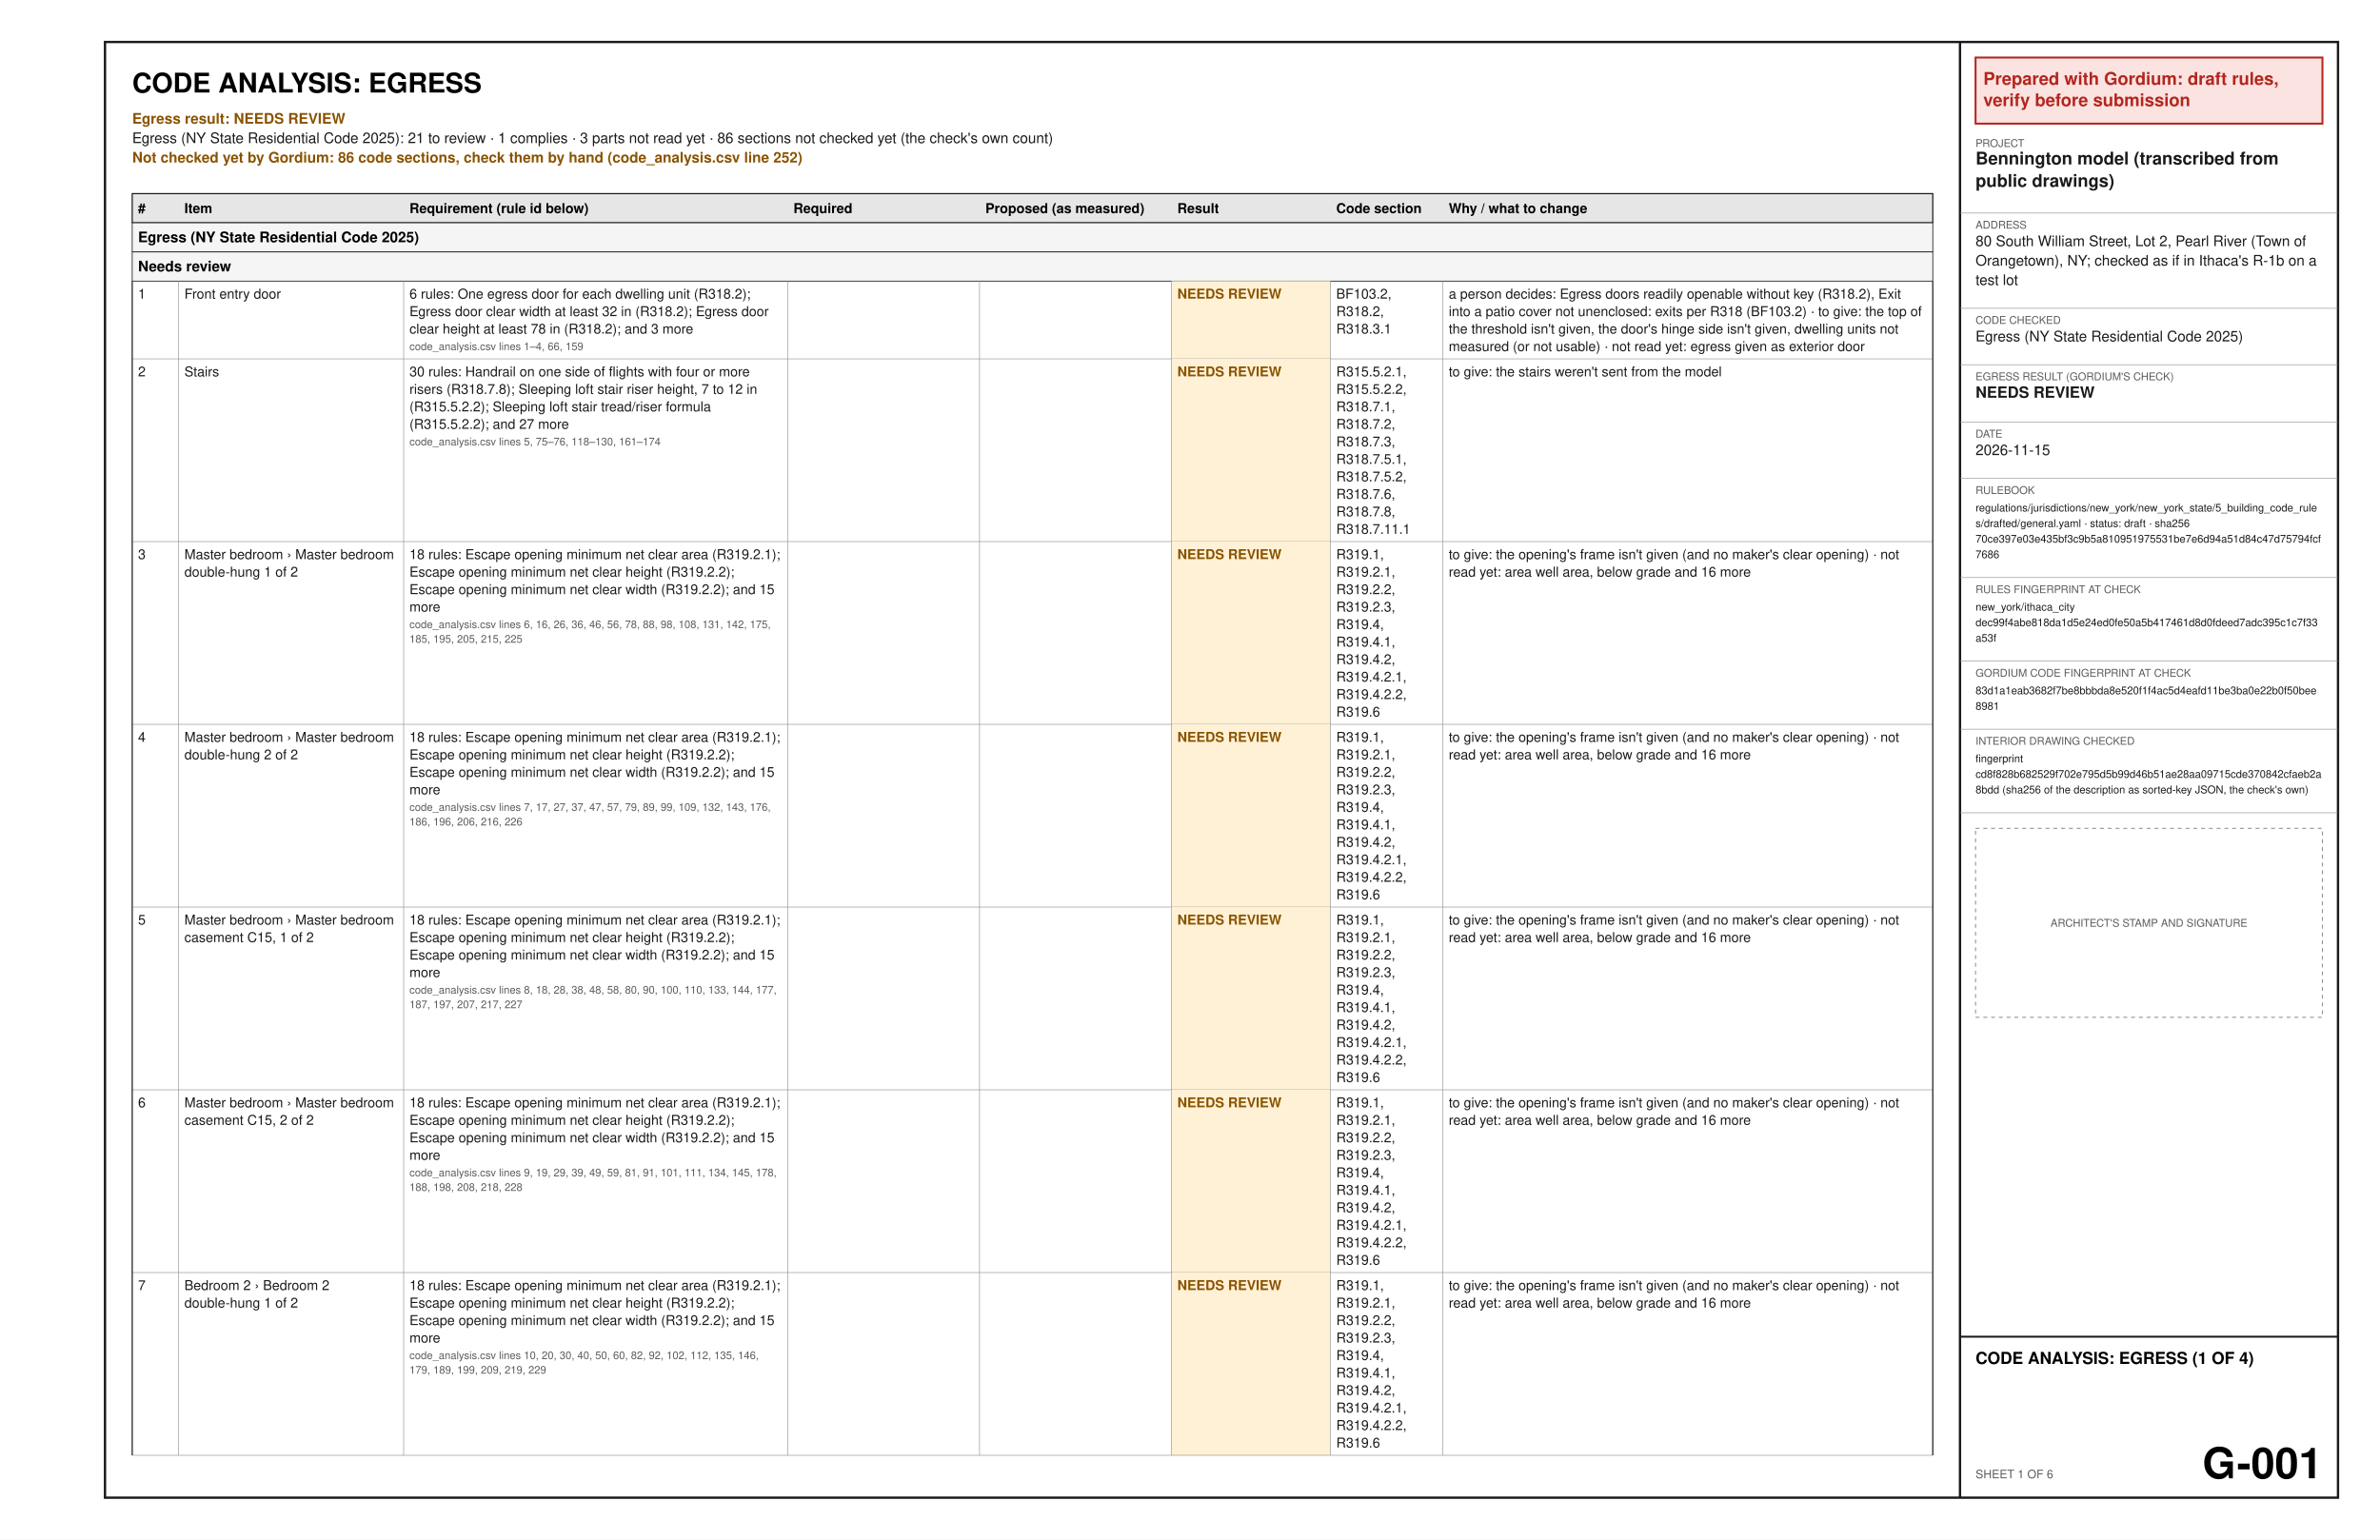
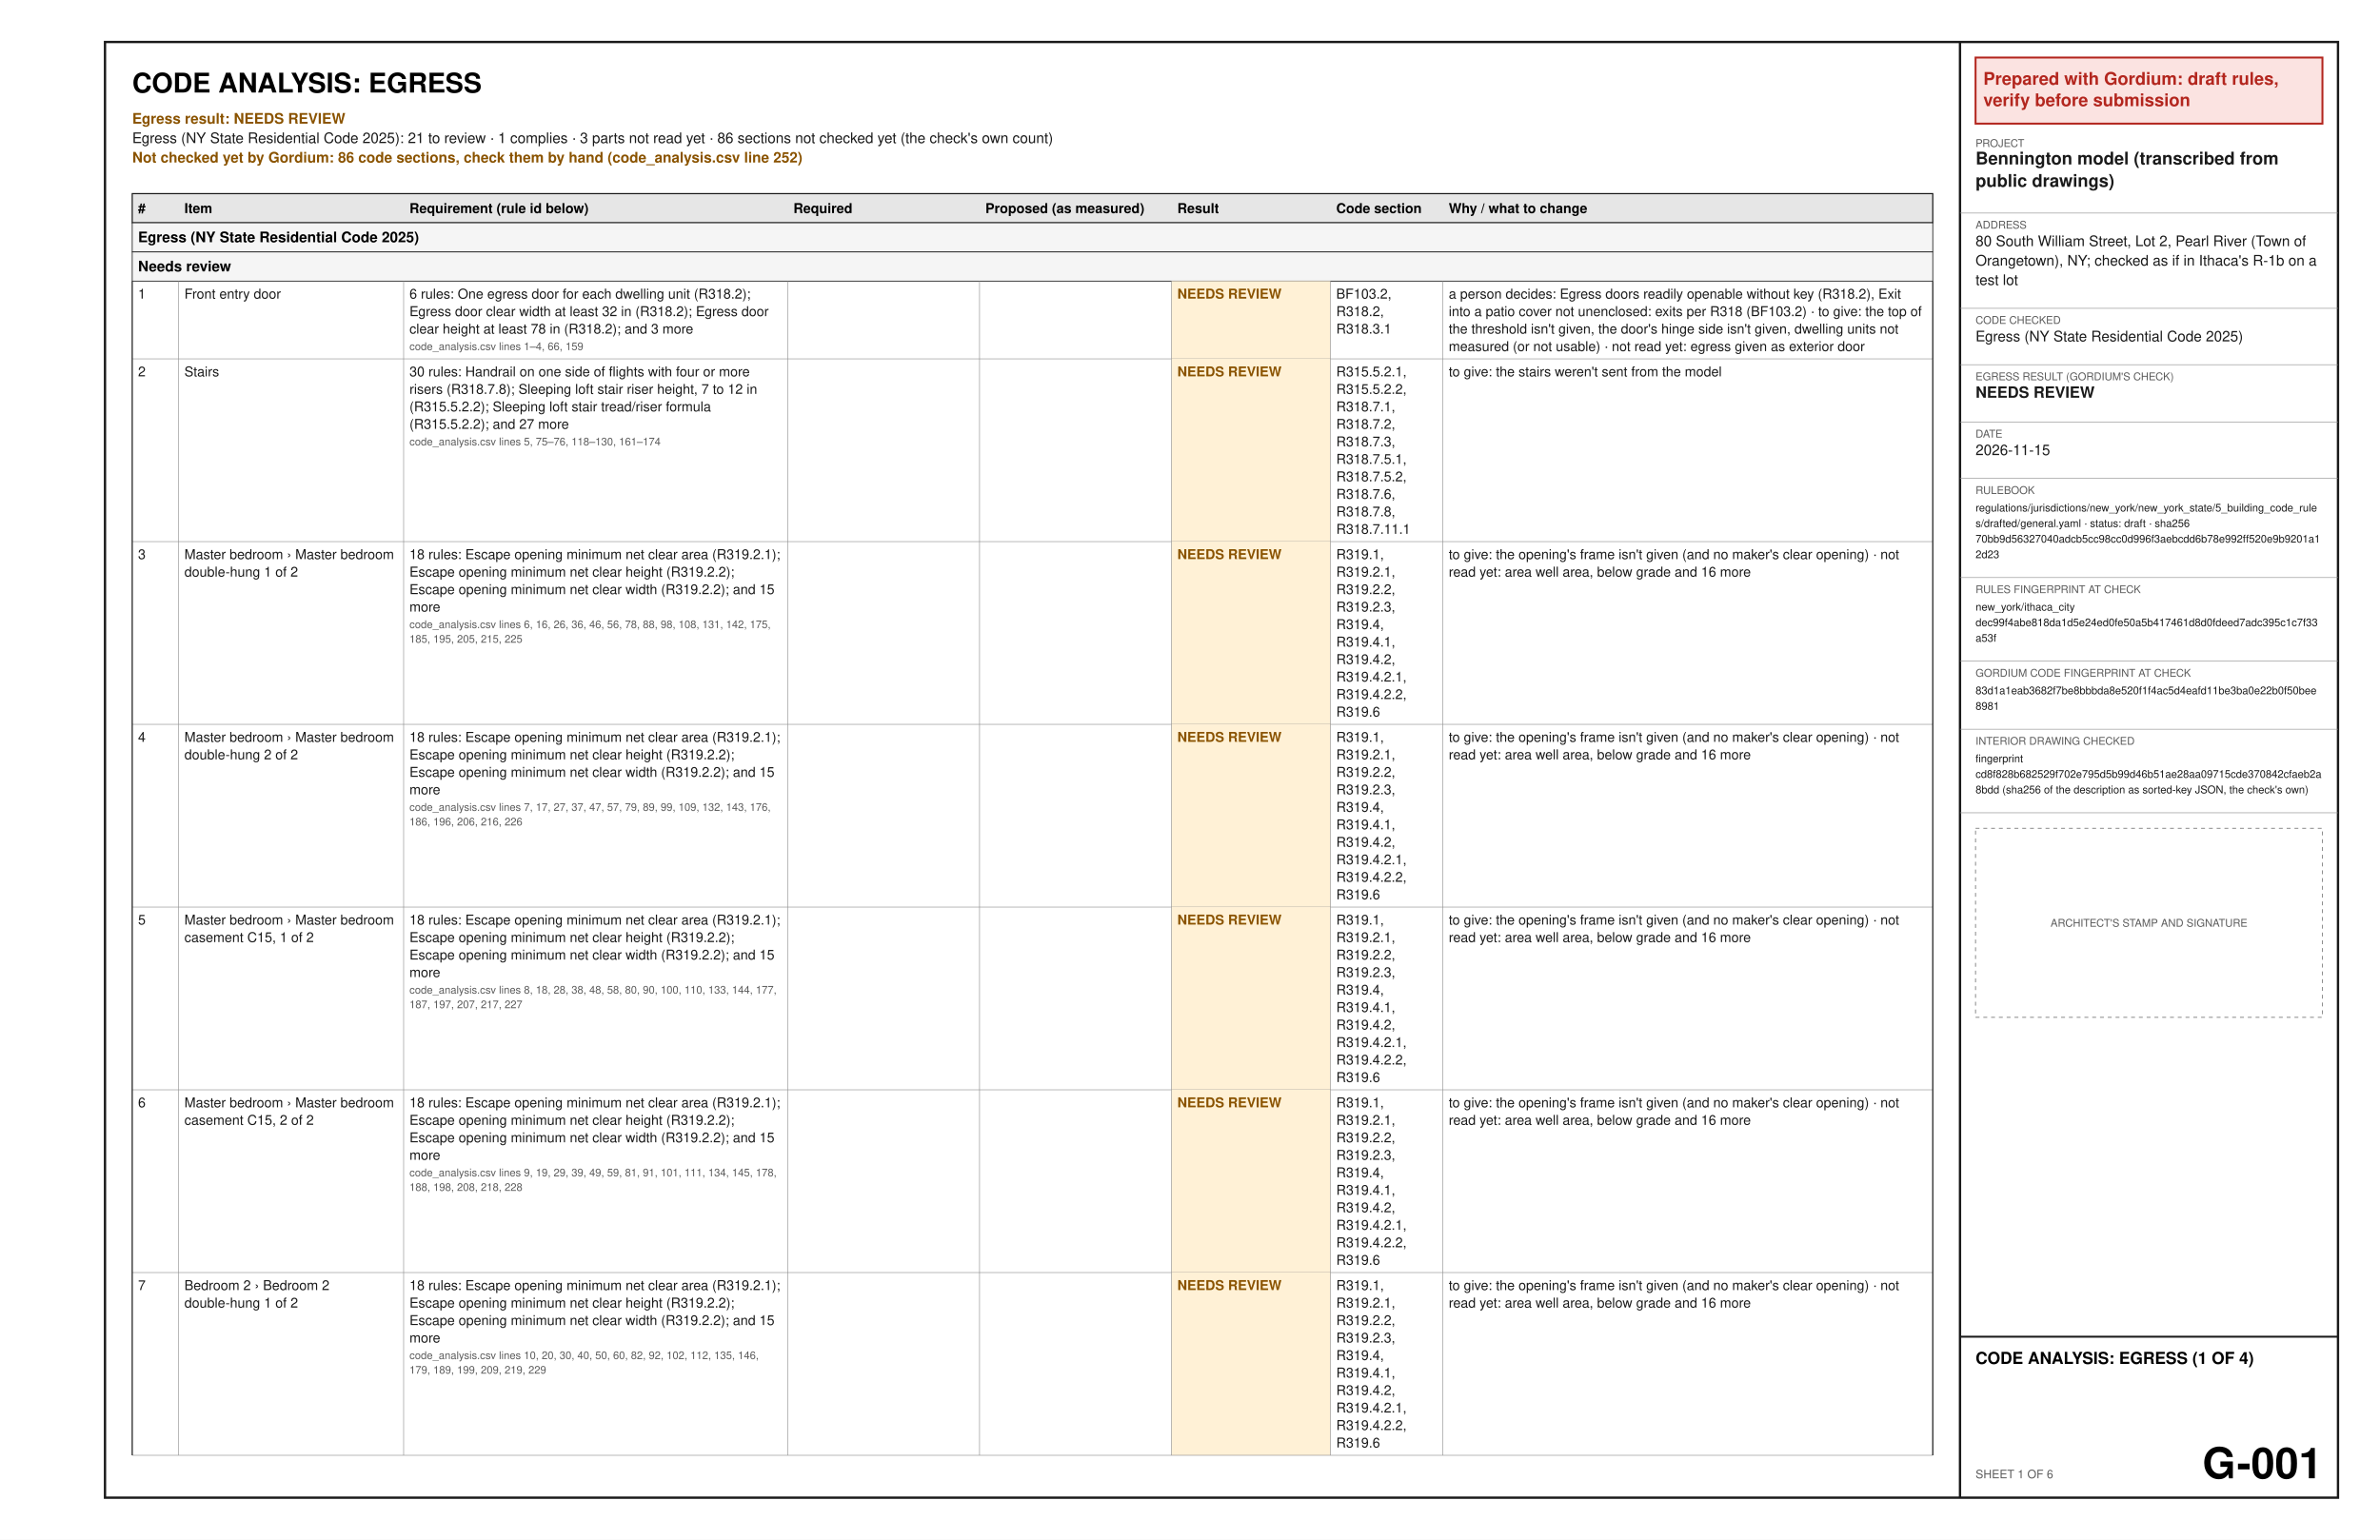
<svg xmlns="http://www.w3.org/2000/svg" width="17in" height="11in" viewBox="0 0 1224 792" font-family="Helvetica, Arial, sans-serif">
  <rect x="0" y="0" width="1224" height="792" fill="#ffffff" />
  <text x="68" y="47.6" font-size="14" font-weight="bold" text-anchor="start" fill="#000000" xml:space="preserve">CODE ANALYSIS: EGRESS</text>
  <text x="68" y="63.6" font-size="7.5" font-weight="bold" text-anchor="start" fill="#8a5300" xml:space="preserve">Egress result: NEEDS REVIEW</text>
  <text x="68" y="73.6" font-size="7.5" text-anchor="start" fill="#1a1a1a" xml:space="preserve">Egress (NY State Residential Code 2025): 21 to review · 1 complies · 3 parts not read yet · 86 sections not checked yet (the check's own count)</text>
  <text x="68" y="83.6" font-size="7.5" font-weight="bold" text-anchor="start" fill="#8a5300" xml:space="preserve">Not checked yet by Gordium: 86 code sections, check them by hand (code_analysis.csv line 252)</text>
  <polygon points="68,99.6 994,99.6 994,114.6 68,114.6" fill="#e6e6e6" stroke="#1a1a1a" stroke-width="0.6" />
  <text x="71" y="109.6" font-size="7" font-weight="bold" text-anchor="start" fill="#000000" xml:space="preserve">#</text>
  <text x="94.83" y="109.6" font-size="7" font-weight="bold" text-anchor="start" fill="#000000" xml:space="preserve">Item</text>
  <text x="210.58" y="109.6" font-size="7" font-weight="bold" text-anchor="start" fill="#000000" xml:space="preserve">Requirement (rule id below)</text>
  <text x="408.04" y="109.6" font-size="7" font-weight="bold" text-anchor="start" fill="#000000" xml:space="preserve">Required</text>
  <text x="506.76" y="109.6" font-size="7" font-weight="bold" text-anchor="start" fill="#000000" xml:space="preserve">Proposed (as measured)</text>
  <text x="605.49" y="109.6" font-size="7" font-weight="bold" text-anchor="start" fill="#000000" xml:space="preserve">Result</text>
  <text x="687.2" y="109.6" font-size="7" font-weight="bold" text-anchor="start" fill="#000000" xml:space="preserve">Code section</text>
  <text x="745.07" y="109.6" font-size="7" font-weight="bold" text-anchor="start" fill="#000000" xml:space="preserve">Why / what to change</text>
  <polygon points="68,114.6 994,114.6 994,129.6 68,129.6" fill="#f5f5f5" stroke="#1a1a1a" stroke-width="0.4" />
  <text x="71" y="124.6" font-size="7.5" font-weight="bold" text-anchor="start" fill="#000000" xml:space="preserve">Egress (NY State Residential Code 2025)</text>
  <polygon points="68,129.6 994,129.6 994,144.6 68,144.6" fill="#f5f5f5" stroke="#1a1a1a" stroke-width="0.4" />
  <text x="71" y="139.6" font-size="7.5" font-weight="bold" text-anchor="start" fill="#000000" xml:space="preserve">Needs review</text>
  <text x="71" y="153.6" font-size="7" text-anchor="start" fill="#1a1a1a" xml:space="preserve">1</text>
  <text x="94.83" y="153.6" font-size="7" text-anchor="start" fill="#1a1a1a" xml:space="preserve">Front entry door</text>
  <text x="210.58" y="153.6" font-size="7" text-anchor="start" fill="#1a1a1a" xml:space="preserve">6 rules: One egress door for each dwelling unit (R318.2);</text>
  <text x="210.58" y="162.6" font-size="7" text-anchor="start" fill="#1a1a1a" xml:space="preserve">Egress door clear width at least 32 in (R318.2); Egress door</text>
  <text x="210.58" y="171.6" font-size="7" text-anchor="start" fill="#1a1a1a" xml:space="preserve">clear height at least 78 in (R318.2); and 3 more</text>
  <text x="210.58" y="180.1" font-size="5.5" text-anchor="start" fill="#5a5a5a" xml:space="preserve">code_analysis.csv lines 1–4, 66, 159</text>
  <text x="408.04" y="153.6" font-size="7" text-anchor="start" fill="#1a1a1a" xml:space="preserve" />
  <text x="506.76" y="153.6" font-size="7" text-anchor="start" fill="#1a1a1a" xml:space="preserve" />
  <polygon points="602.49,144.6 684.2,144.6 684.2,184.6 602.49,184.6" fill="#fff1d6" />
  <text x="605.49" y="153.6" font-size="7" font-weight="bold" text-anchor="start" fill="#8a5300" xml:space="preserve">NEEDS REVIEW</text>
  <text x="687.2" y="153.6" font-size="7" text-anchor="start" fill="#1a1a1a" xml:space="preserve">BF103.2,</text>
  <text x="687.2" y="162.6" font-size="7" text-anchor="start" fill="#1a1a1a" xml:space="preserve">R318.2,</text>
  <text x="687.2" y="171.6" font-size="7" text-anchor="start" fill="#1a1a1a" xml:space="preserve">R318.3.1</text>
  <text x="745.07" y="153.6" font-size="7" text-anchor="start" fill="#1a1a1a" xml:space="preserve">a person decides: Egress doors readily openable without key (R318.2), Exit</text>
  <text x="745.07" y="162.6" font-size="7" text-anchor="start" fill="#1a1a1a" xml:space="preserve">into a patio cover not unenclosed: exits per R318 (BF103.2) · to give: the top of</text>
  <text x="745.07" y="171.6" font-size="7" text-anchor="start" fill="#1a1a1a" xml:space="preserve">the threshold isn't given, the door's hinge side isn't given, dwelling units not</text>
  <text x="745.07" y="180.6" font-size="7" text-anchor="start" fill="#1a1a1a" xml:space="preserve">measured (or not usable) · not read yet: egress given as exterior door</text>
  <line x1="68" y1="184.6" x2="994" y2="184.6" stroke="#8c8c8c" stroke-width="0.3" />
  <line x1="91.83" y1="144.6" x2="91.83" y2="184.6" stroke="#8c8c8c" stroke-width="0.3" />
  <line x1="207.58" y1="144.6" x2="207.58" y2="184.6" stroke="#8c8c8c" stroke-width="0.3" />
  <line x1="405.04" y1="144.6" x2="405.04" y2="184.6" stroke="#8c8c8c" stroke-width="0.3" />
  <line x1="503.76" y1="144.6" x2="503.76" y2="184.6" stroke="#8c8c8c" stroke-width="0.3" />
  <line x1="602.49" y1="144.6" x2="602.49" y2="184.6" stroke="#8c8c8c" stroke-width="0.3" />
  <line x1="684.2" y1="144.6" x2="684.2" y2="184.6" stroke="#8c8c8c" stroke-width="0.3" />
  <line x1="742.07" y1="144.6" x2="742.07" y2="184.6" stroke="#8c8c8c" stroke-width="0.3" />
  <line x1="68" y1="144.6" x2="68" y2="184.6" stroke="#1a1a1a" stroke-width="0.6" />
  <line x1="994" y1="144.6" x2="994" y2="184.6" stroke="#1a1a1a" stroke-width="0.6" />
  <text x="71" y="193.6" font-size="7" text-anchor="start" fill="#1a1a1a" xml:space="preserve">2</text>
  <text x="94.83" y="193.6" font-size="7" text-anchor="start" fill="#1a1a1a" xml:space="preserve">Stairs</text>
  <text x="210.58" y="193.6" font-size="7" text-anchor="start" fill="#1a1a1a" xml:space="preserve">30 rules: Handrail on one side of flights with four or more</text>
  <text x="210.58" y="202.6" font-size="7" text-anchor="start" fill="#1a1a1a" xml:space="preserve">risers (R318.7.8); Sleeping loft stair riser height, 7 to 12 in</text>
  <text x="210.58" y="211.6" font-size="7" text-anchor="start" fill="#1a1a1a" xml:space="preserve">(R315.5.2.2); Sleeping loft stair tread/riser formula</text>
  <text x="210.58" y="220.6" font-size="7" text-anchor="start" fill="#1a1a1a" xml:space="preserve">(R315.5.2.2); and 27 more</text>
  <text x="210.58" y="229.1" font-size="5.5" text-anchor="start" fill="#5a5a5a" xml:space="preserve">code_analysis.csv lines 5, 75–76, 118–130, 161–174</text>
  <text x="408.04" y="193.6" font-size="7" text-anchor="start" fill="#1a1a1a" xml:space="preserve" />
  <text x="506.76" y="193.6" font-size="7" text-anchor="start" fill="#1a1a1a" xml:space="preserve" />
  <polygon points="602.49,184.6 684.2,184.6 684.2,278.6 602.49,278.6" fill="#fff1d6" />
  <text x="605.49" y="193.6" font-size="7" font-weight="bold" text-anchor="start" fill="#8a5300" xml:space="preserve">NEEDS REVIEW</text>
  <text x="687.2" y="193.6" font-size="7" text-anchor="start" fill="#1a1a1a" xml:space="preserve">R315.5.2.1,</text>
  <text x="687.2" y="202.6" font-size="7" text-anchor="start" fill="#1a1a1a" xml:space="preserve">R315.5.2.2,</text>
  <text x="687.2" y="211.6" font-size="7" text-anchor="start" fill="#1a1a1a" xml:space="preserve">R318.7.1,</text>
  <text x="687.2" y="220.6" font-size="7" text-anchor="start" fill="#1a1a1a" xml:space="preserve">R318.7.2,</text>
  <text x="687.2" y="229.6" font-size="7" text-anchor="start" fill="#1a1a1a" xml:space="preserve">R318.7.3,</text>
  <text x="687.2" y="238.6" font-size="7" text-anchor="start" fill="#1a1a1a" xml:space="preserve">R318.7.5.1,</text>
  <text x="687.2" y="247.6" font-size="7" text-anchor="start" fill="#1a1a1a" xml:space="preserve">R318.7.5.2,</text>
  <text x="687.2" y="256.6" font-size="7" text-anchor="start" fill="#1a1a1a" xml:space="preserve">R318.7.6,</text>
  <text x="687.2" y="265.6" font-size="7" text-anchor="start" fill="#1a1a1a" xml:space="preserve">R318.7.8,</text>
  <text x="687.2" y="274.6" font-size="7" text-anchor="start" fill="#1a1a1a" xml:space="preserve">R318.7.11.1</text>
  <text x="745.07" y="193.6" font-size="7" text-anchor="start" fill="#1a1a1a" xml:space="preserve">to give: the stairs weren't sent from the model</text>
  <line x1="68" y1="278.6" x2="994" y2="278.6" stroke="#8c8c8c" stroke-width="0.3" />
  <line x1="91.83" y1="184.6" x2="91.83" y2="278.6" stroke="#8c8c8c" stroke-width="0.3" />
  <line x1="207.58" y1="184.6" x2="207.58" y2="278.6" stroke="#8c8c8c" stroke-width="0.3" />
  <line x1="405.04" y1="184.6" x2="405.04" y2="278.6" stroke="#8c8c8c" stroke-width="0.3" />
  <line x1="503.76" y1="184.6" x2="503.76" y2="278.6" stroke="#8c8c8c" stroke-width="0.3" />
  <line x1="602.49" y1="184.6" x2="602.49" y2="278.6" stroke="#8c8c8c" stroke-width="0.3" />
  <line x1="684.2" y1="184.6" x2="684.2" y2="278.6" stroke="#8c8c8c" stroke-width="0.3" />
  <line x1="742.07" y1="184.6" x2="742.07" y2="278.6" stroke="#8c8c8c" stroke-width="0.3" />
  <line x1="68" y1="184.6" x2="68" y2="278.6" stroke="#1a1a1a" stroke-width="0.6" />
  <line x1="994" y1="184.6" x2="994" y2="278.6" stroke="#1a1a1a" stroke-width="0.6" />
  <text x="71" y="287.6" font-size="7" text-anchor="start" fill="#1a1a1a" xml:space="preserve">3</text>
  <text x="94.83" y="287.6" font-size="7" text-anchor="start" fill="#1a1a1a" xml:space="preserve">Master bedroom › Master bedroom</text>
  <text x="94.83" y="296.6" font-size="7" text-anchor="start" fill="#1a1a1a" xml:space="preserve">double-hung 1 of 2</text>
  <text x="210.58" y="287.6" font-size="7" text-anchor="start" fill="#1a1a1a" xml:space="preserve">18 rules: Escape opening minimum net clear area (R319.2.1);</text>
  <text x="210.58" y="296.6" font-size="7" text-anchor="start" fill="#1a1a1a" xml:space="preserve">Escape opening minimum net clear height (R319.2.2);</text>
  <text x="210.58" y="305.6" font-size="7" text-anchor="start" fill="#1a1a1a" xml:space="preserve">Escape opening minimum net clear width (R319.2.2); and 15</text>
  <text x="210.58" y="314.6" font-size="7" text-anchor="start" fill="#1a1a1a" xml:space="preserve">more</text>
  <text x="210.58" y="323.1" font-size="5.5" text-anchor="start" fill="#5a5a5a" xml:space="preserve">code_analysis.csv lines 6, 16, 26, 36, 46, 56, 78, 88, 98, 108, 131, 142, 175,</text>
  <text x="210.58" y="330.6" font-size="5.5" text-anchor="start" fill="#5a5a5a" xml:space="preserve">185, 195, 205, 215, 225</text>
  <text x="408.04" y="287.6" font-size="7" text-anchor="start" fill="#1a1a1a" xml:space="preserve" />
  <text x="506.76" y="287.6" font-size="7" text-anchor="start" fill="#1a1a1a" xml:space="preserve" />
  <polygon points="602.49,278.6 684.2,278.6 684.2,372.6 602.49,372.6" fill="#fff1d6" />
  <text x="605.49" y="287.6" font-size="7" font-weight="bold" text-anchor="start" fill="#8a5300" xml:space="preserve">NEEDS REVIEW</text>
  <text x="687.2" y="287.6" font-size="7" text-anchor="start" fill="#1a1a1a" xml:space="preserve">R319.1,</text>
  <text x="687.2" y="296.6" font-size="7" text-anchor="start" fill="#1a1a1a" xml:space="preserve">R319.2.1,</text>
  <text x="687.2" y="305.6" font-size="7" text-anchor="start" fill="#1a1a1a" xml:space="preserve">R319.2.2,</text>
  <text x="687.2" y="314.6" font-size="7" text-anchor="start" fill="#1a1a1a" xml:space="preserve">R319.2.3,</text>
  <text x="687.2" y="323.6" font-size="7" text-anchor="start" fill="#1a1a1a" xml:space="preserve">R319.4,</text>
  <text x="687.2" y="332.6" font-size="7" text-anchor="start" fill="#1a1a1a" xml:space="preserve">R319.4.1,</text>
  <text x="687.2" y="341.6" font-size="7" text-anchor="start" fill="#1a1a1a" xml:space="preserve">R319.4.2,</text>
  <text x="687.2" y="350.6" font-size="7" text-anchor="start" fill="#1a1a1a" xml:space="preserve">R319.4.2.1,</text>
  <text x="687.2" y="359.6" font-size="7" text-anchor="start" fill="#1a1a1a" xml:space="preserve">R319.4.2.2,</text>
  <text x="687.2" y="368.6" font-size="7" text-anchor="start" fill="#1a1a1a" xml:space="preserve">R319.6</text>
  <text x="745.07" y="287.6" font-size="7" text-anchor="start" fill="#1a1a1a" xml:space="preserve">to give: the opening's frame isn't given (and no maker's clear opening) · not</text>
  <text x="745.07" y="296.6" font-size="7" text-anchor="start" fill="#1a1a1a" xml:space="preserve">read yet: area well area, below grade and 16 more</text>
  <line x1="68" y1="372.6" x2="994" y2="372.6" stroke="#8c8c8c" stroke-width="0.3" />
  <line x1="91.83" y1="278.6" x2="91.83" y2="372.6" stroke="#8c8c8c" stroke-width="0.3" />
  <line x1="207.58" y1="278.6" x2="207.58" y2="372.6" stroke="#8c8c8c" stroke-width="0.3" />
  <line x1="405.04" y1="278.6" x2="405.04" y2="372.6" stroke="#8c8c8c" stroke-width="0.3" />
  <line x1="503.76" y1="278.6" x2="503.76" y2="372.6" stroke="#8c8c8c" stroke-width="0.3" />
  <line x1="602.49" y1="278.6" x2="602.49" y2="372.6" stroke="#8c8c8c" stroke-width="0.3" />
  <line x1="684.2" y1="278.6" x2="684.2" y2="372.6" stroke="#8c8c8c" stroke-width="0.3" />
  <line x1="742.07" y1="278.6" x2="742.07" y2="372.6" stroke="#8c8c8c" stroke-width="0.3" />
  <line x1="68" y1="278.6" x2="68" y2="372.6" stroke="#1a1a1a" stroke-width="0.6" />
  <line x1="994" y1="278.6" x2="994" y2="372.6" stroke="#1a1a1a" stroke-width="0.6" />
  <text x="71" y="381.6" font-size="7" text-anchor="start" fill="#1a1a1a" xml:space="preserve">4</text>
  <text x="94.83" y="381.6" font-size="7" text-anchor="start" fill="#1a1a1a" xml:space="preserve">Master bedroom › Master bedroom</text>
  <text x="94.83" y="390.6" font-size="7" text-anchor="start" fill="#1a1a1a" xml:space="preserve">double-hung 2 of 2</text>
  <text x="210.58" y="381.6" font-size="7" text-anchor="start" fill="#1a1a1a" xml:space="preserve">18 rules: Escape opening minimum net clear area (R319.2.1);</text>
  <text x="210.58" y="390.6" font-size="7" text-anchor="start" fill="#1a1a1a" xml:space="preserve">Escape opening minimum net clear height (R319.2.2);</text>
  <text x="210.58" y="399.6" font-size="7" text-anchor="start" fill="#1a1a1a" xml:space="preserve">Escape opening minimum net clear width (R319.2.2); and 15</text>
  <text x="210.58" y="408.6" font-size="7" text-anchor="start" fill="#1a1a1a" xml:space="preserve">more</text>
  <text x="210.58" y="417.1" font-size="5.5" text-anchor="start" fill="#5a5a5a" xml:space="preserve">code_analysis.csv lines 7, 17, 27, 37, 47, 57, 79, 89, 99, 109, 132, 143, 176,</text>
  <text x="210.58" y="424.6" font-size="5.5" text-anchor="start" fill="#5a5a5a" xml:space="preserve">186, 196, 206, 216, 226</text>
  <text x="408.04" y="381.6" font-size="7" text-anchor="start" fill="#1a1a1a" xml:space="preserve" />
  <text x="506.76" y="381.6" font-size="7" text-anchor="start" fill="#1a1a1a" xml:space="preserve" />
  <polygon points="602.49,372.6 684.2,372.6 684.2,466.6 602.49,466.6" fill="#fff1d6" />
  <text x="605.49" y="381.6" font-size="7" font-weight="bold" text-anchor="start" fill="#8a5300" xml:space="preserve">NEEDS REVIEW</text>
  <text x="687.2" y="381.6" font-size="7" text-anchor="start" fill="#1a1a1a" xml:space="preserve">R319.1,</text>
  <text x="687.2" y="390.6" font-size="7" text-anchor="start" fill="#1a1a1a" xml:space="preserve">R319.2.1,</text>
  <text x="687.2" y="399.6" font-size="7" text-anchor="start" fill="#1a1a1a" xml:space="preserve">R319.2.2,</text>
  <text x="687.2" y="408.6" font-size="7" text-anchor="start" fill="#1a1a1a" xml:space="preserve">R319.2.3,</text>
  <text x="687.2" y="417.6" font-size="7" text-anchor="start" fill="#1a1a1a" xml:space="preserve">R319.4,</text>
  <text x="687.2" y="426.6" font-size="7" text-anchor="start" fill="#1a1a1a" xml:space="preserve">R319.4.1,</text>
  <text x="687.2" y="435.6" font-size="7" text-anchor="start" fill="#1a1a1a" xml:space="preserve">R319.4.2,</text>
  <text x="687.2" y="444.6" font-size="7" text-anchor="start" fill="#1a1a1a" xml:space="preserve">R319.4.2.1,</text>
  <text x="687.2" y="453.6" font-size="7" text-anchor="start" fill="#1a1a1a" xml:space="preserve">R319.4.2.2,</text>
  <text x="687.2" y="462.6" font-size="7" text-anchor="start" fill="#1a1a1a" xml:space="preserve">R319.6</text>
  <text x="745.07" y="381.6" font-size="7" text-anchor="start" fill="#1a1a1a" xml:space="preserve">to give: the opening's frame isn't given (and no maker's clear opening) · not</text>
  <text x="745.07" y="390.6" font-size="7" text-anchor="start" fill="#1a1a1a" xml:space="preserve">read yet: area well area, below grade and 16 more</text>
  <line x1="68" y1="466.6" x2="994" y2="466.6" stroke="#8c8c8c" stroke-width="0.3" />
  <line x1="91.83" y1="372.6" x2="91.83" y2="466.6" stroke="#8c8c8c" stroke-width="0.3" />
  <line x1="207.58" y1="372.6" x2="207.58" y2="466.6" stroke="#8c8c8c" stroke-width="0.3" />
  <line x1="405.04" y1="372.6" x2="405.04" y2="466.6" stroke="#8c8c8c" stroke-width="0.3" />
  <line x1="503.76" y1="372.6" x2="503.76" y2="466.6" stroke="#8c8c8c" stroke-width="0.3" />
  <line x1="602.49" y1="372.6" x2="602.49" y2="466.6" stroke="#8c8c8c" stroke-width="0.3" />
  <line x1="684.2" y1="372.6" x2="684.2" y2="466.6" stroke="#8c8c8c" stroke-width="0.3" />
  <line x1="742.07" y1="372.6" x2="742.07" y2="466.6" stroke="#8c8c8c" stroke-width="0.3" />
  <line x1="68" y1="372.6" x2="68" y2="466.6" stroke="#1a1a1a" stroke-width="0.6" />
  <line x1="994" y1="372.6" x2="994" y2="466.6" stroke="#1a1a1a" stroke-width="0.6" />
  <text x="71" y="475.6" font-size="7" text-anchor="start" fill="#1a1a1a" xml:space="preserve">5</text>
  <text x="94.83" y="475.6" font-size="7" text-anchor="start" fill="#1a1a1a" xml:space="preserve">Master bedroom › Master bedroom</text>
  <text x="94.83" y="484.6" font-size="7" text-anchor="start" fill="#1a1a1a" xml:space="preserve">casement C15, 1 of 2</text>
  <text x="210.58" y="475.6" font-size="7" text-anchor="start" fill="#1a1a1a" xml:space="preserve">18 rules: Escape opening minimum net clear area (R319.2.1);</text>
  <text x="210.58" y="484.6" font-size="7" text-anchor="start" fill="#1a1a1a" xml:space="preserve">Escape opening minimum net clear height (R319.2.2);</text>
  <text x="210.58" y="493.6" font-size="7" text-anchor="start" fill="#1a1a1a" xml:space="preserve">Escape opening minimum net clear width (R319.2.2); and 15</text>
  <text x="210.58" y="502.6" font-size="7" text-anchor="start" fill="#1a1a1a" xml:space="preserve">more</text>
  <text x="210.58" y="511.1" font-size="5.5" text-anchor="start" fill="#5a5a5a" xml:space="preserve">code_analysis.csv lines 8, 18, 28, 38, 48, 58, 80, 90, 100, 110, 133, 144, 177,</text>
  <text x="210.58" y="518.6" font-size="5.5" text-anchor="start" fill="#5a5a5a" xml:space="preserve">187, 197, 207, 217, 227</text>
  <text x="408.04" y="475.6" font-size="7" text-anchor="start" fill="#1a1a1a" xml:space="preserve" />
  <text x="506.76" y="475.6" font-size="7" text-anchor="start" fill="#1a1a1a" xml:space="preserve" />
  <polygon points="602.49,466.6 684.2,466.6 684.2,560.6 602.49,560.6" fill="#fff1d6" />
  <text x="605.49" y="475.6" font-size="7" font-weight="bold" text-anchor="start" fill="#8a5300" xml:space="preserve">NEEDS REVIEW</text>
  <text x="687.2" y="475.6" font-size="7" text-anchor="start" fill="#1a1a1a" xml:space="preserve">R319.1,</text>
  <text x="687.2" y="484.6" font-size="7" text-anchor="start" fill="#1a1a1a" xml:space="preserve">R319.2.1,</text>
  <text x="687.2" y="493.6" font-size="7" text-anchor="start" fill="#1a1a1a" xml:space="preserve">R319.2.2,</text>
  <text x="687.2" y="502.6" font-size="7" text-anchor="start" fill="#1a1a1a" xml:space="preserve">R319.2.3,</text>
  <text x="687.2" y="511.6" font-size="7" text-anchor="start" fill="#1a1a1a" xml:space="preserve">R319.4,</text>
  <text x="687.2" y="520.6" font-size="7" text-anchor="start" fill="#1a1a1a" xml:space="preserve">R319.4.1,</text>
  <text x="687.2" y="529.6" font-size="7" text-anchor="start" fill="#1a1a1a" xml:space="preserve">R319.4.2,</text>
  <text x="687.2" y="538.6" font-size="7" text-anchor="start" fill="#1a1a1a" xml:space="preserve">R319.4.2.1,</text>
  <text x="687.2" y="547.6" font-size="7" text-anchor="start" fill="#1a1a1a" xml:space="preserve">R319.4.2.2,</text>
  <text x="687.2" y="556.6" font-size="7" text-anchor="start" fill="#1a1a1a" xml:space="preserve">R319.6</text>
  <text x="745.07" y="475.6" font-size="7" text-anchor="start" fill="#1a1a1a" xml:space="preserve">to give: the opening's frame isn't given (and no maker's clear opening) · not</text>
  <text x="745.07" y="484.6" font-size="7" text-anchor="start" fill="#1a1a1a" xml:space="preserve">read yet: area well area, below grade and 16 more</text>
  <line x1="68" y1="560.6" x2="994" y2="560.6" stroke="#8c8c8c" stroke-width="0.3" />
  <line x1="91.83" y1="466.6" x2="91.83" y2="560.6" stroke="#8c8c8c" stroke-width="0.3" />
  <line x1="207.58" y1="466.6" x2="207.58" y2="560.6" stroke="#8c8c8c" stroke-width="0.3" />
  <line x1="405.04" y1="466.6" x2="405.04" y2="560.6" stroke="#8c8c8c" stroke-width="0.3" />
  <line x1="503.76" y1="466.6" x2="503.76" y2="560.6" stroke="#8c8c8c" stroke-width="0.3" />
  <line x1="602.49" y1="466.6" x2="602.49" y2="560.6" stroke="#8c8c8c" stroke-width="0.3" />
  <line x1="684.2" y1="466.6" x2="684.2" y2="560.6" stroke="#8c8c8c" stroke-width="0.3" />
  <line x1="742.07" y1="466.6" x2="742.07" y2="560.6" stroke="#8c8c8c" stroke-width="0.3" />
  <line x1="68" y1="466.6" x2="68" y2="560.6" stroke="#1a1a1a" stroke-width="0.6" />
  <line x1="994" y1="466.6" x2="994" y2="560.6" stroke="#1a1a1a" stroke-width="0.6" />
  <text x="71" y="569.6" font-size="7" text-anchor="start" fill="#1a1a1a" xml:space="preserve">6</text>
  <text x="94.83" y="569.6" font-size="7" text-anchor="start" fill="#1a1a1a" xml:space="preserve">Master bedroom › Master bedroom</text>
  <text x="94.83" y="578.6" font-size="7" text-anchor="start" fill="#1a1a1a" xml:space="preserve">casement C15, 2 of 2</text>
  <text x="210.58" y="569.6" font-size="7" text-anchor="start" fill="#1a1a1a" xml:space="preserve">18 rules: Escape opening minimum net clear area (R319.2.1);</text>
  <text x="210.58" y="578.6" font-size="7" text-anchor="start" fill="#1a1a1a" xml:space="preserve">Escape opening minimum net clear height (R319.2.2);</text>
  <text x="210.58" y="587.6" font-size="7" text-anchor="start" fill="#1a1a1a" xml:space="preserve">Escape opening minimum net clear width (R319.2.2); and 15</text>
  <text x="210.58" y="596.6" font-size="7" text-anchor="start" fill="#1a1a1a" xml:space="preserve">more</text>
  <text x="210.58" y="605.1" font-size="5.5" text-anchor="start" fill="#5a5a5a" xml:space="preserve">code_analysis.csv lines 9, 19, 29, 39, 49, 59, 81, 91, 101, 111, 134, 145, 178,</text>
  <text x="210.58" y="612.6" font-size="5.5" text-anchor="start" fill="#5a5a5a" xml:space="preserve">188, 198, 208, 218, 228</text>
  <text x="408.04" y="569.6" font-size="7" text-anchor="start" fill="#1a1a1a" xml:space="preserve" />
  <text x="506.76" y="569.6" font-size="7" text-anchor="start" fill="#1a1a1a" xml:space="preserve" />
  <polygon points="602.49,560.6 684.2,560.6 684.2,654.6 602.49,654.6" fill="#fff1d6" />
  <text x="605.49" y="569.6" font-size="7" font-weight="bold" text-anchor="start" fill="#8a5300" xml:space="preserve">NEEDS REVIEW</text>
  <text x="687.2" y="569.6" font-size="7" text-anchor="start" fill="#1a1a1a" xml:space="preserve">R319.1,</text>
  <text x="687.2" y="578.6" font-size="7" text-anchor="start" fill="#1a1a1a" xml:space="preserve">R319.2.1,</text>
  <text x="687.2" y="587.6" font-size="7" text-anchor="start" fill="#1a1a1a" xml:space="preserve">R319.2.2,</text>
  <text x="687.2" y="596.6" font-size="7" text-anchor="start" fill="#1a1a1a" xml:space="preserve">R319.2.3,</text>
  <text x="687.2" y="605.6" font-size="7" text-anchor="start" fill="#1a1a1a" xml:space="preserve">R319.4,</text>
  <text x="687.2" y="614.6" font-size="7" text-anchor="start" fill="#1a1a1a" xml:space="preserve">R319.4.1,</text>
  <text x="687.2" y="623.6" font-size="7" text-anchor="start" fill="#1a1a1a" xml:space="preserve">R319.4.2,</text>
  <text x="687.2" y="632.6" font-size="7" text-anchor="start" fill="#1a1a1a" xml:space="preserve">R319.4.2.1,</text>
  <text x="687.2" y="641.6" font-size="7" text-anchor="start" fill="#1a1a1a" xml:space="preserve">R319.4.2.2,</text>
  <text x="687.2" y="650.6" font-size="7" text-anchor="start" fill="#1a1a1a" xml:space="preserve">R319.6</text>
  <text x="745.07" y="569.6" font-size="7" text-anchor="start" fill="#1a1a1a" xml:space="preserve">to give: the opening's frame isn't given (and no maker's clear opening) · not</text>
  <text x="745.07" y="578.6" font-size="7" text-anchor="start" fill="#1a1a1a" xml:space="preserve">read yet: area well area, below grade and 16 more</text>
  <line x1="68" y1="654.6" x2="994" y2="654.6" stroke="#8c8c8c" stroke-width="0.3" />
  <line x1="91.83" y1="560.6" x2="91.83" y2="654.6" stroke="#8c8c8c" stroke-width="0.3" />
  <line x1="207.58" y1="560.6" x2="207.58" y2="654.6" stroke="#8c8c8c" stroke-width="0.3" />
  <line x1="405.04" y1="560.6" x2="405.04" y2="654.6" stroke="#8c8c8c" stroke-width="0.3" />
  <line x1="503.76" y1="560.6" x2="503.76" y2="654.6" stroke="#8c8c8c" stroke-width="0.3" />
  <line x1="602.49" y1="560.6" x2="602.49" y2="654.6" stroke="#8c8c8c" stroke-width="0.3" />
  <line x1="684.2" y1="560.6" x2="684.2" y2="654.6" stroke="#8c8c8c" stroke-width="0.3" />
  <line x1="742.07" y1="560.6" x2="742.07" y2="654.6" stroke="#8c8c8c" stroke-width="0.3" />
  <line x1="68" y1="560.6" x2="68" y2="654.6" stroke="#1a1a1a" stroke-width="0.6" />
  <line x1="994" y1="560.6" x2="994" y2="654.6" stroke="#1a1a1a" stroke-width="0.6" />
  <text x="71" y="663.6" font-size="7" text-anchor="start" fill="#1a1a1a" xml:space="preserve">7</text>
  <text x="94.83" y="663.6" font-size="7" text-anchor="start" fill="#1a1a1a" xml:space="preserve">Bedroom 2 › Bedroom 2</text>
  <text x="94.83" y="672.6" font-size="7" text-anchor="start" fill="#1a1a1a" xml:space="preserve">double-hung 1 of 2</text>
  <text x="210.58" y="663.6" font-size="7" text-anchor="start" fill="#1a1a1a" xml:space="preserve">18 rules: Escape opening minimum net clear area (R319.2.1);</text>
  <text x="210.58" y="672.6" font-size="7" text-anchor="start" fill="#1a1a1a" xml:space="preserve">Escape opening minimum net clear height (R319.2.2);</text>
  <text x="210.58" y="681.6" font-size="7" text-anchor="start" fill="#1a1a1a" xml:space="preserve">Escape opening minimum net clear width (R319.2.2); and 15</text>
  <text x="210.58" y="690.6" font-size="7" text-anchor="start" fill="#1a1a1a" xml:space="preserve">more</text>
  <text x="210.58" y="699.1" font-size="5.5" text-anchor="start" fill="#5a5a5a" xml:space="preserve">code_analysis.csv lines 10, 20, 30, 40, 50, 60, 82, 92, 102, 112, 135, 146,</text>
  <text x="210.58" y="706.6" font-size="5.5" text-anchor="start" fill="#5a5a5a" xml:space="preserve">179, 189, 199, 209, 219, 229</text>
  <text x="408.04" y="663.6" font-size="7" text-anchor="start" fill="#1a1a1a" xml:space="preserve" />
  <text x="506.76" y="663.6" font-size="7" text-anchor="start" fill="#1a1a1a" xml:space="preserve" />
  <polygon points="602.49,654.6 684.2,654.6 684.2,748.6 602.49,748.6" fill="#fff1d6" />
  <text x="605.49" y="663.6" font-size="7" font-weight="bold" text-anchor="start" fill="#8a5300" xml:space="preserve">NEEDS REVIEW</text>
  <text x="687.2" y="663.6" font-size="7" text-anchor="start" fill="#1a1a1a" xml:space="preserve">R319.1,</text>
  <text x="687.2" y="672.6" font-size="7" text-anchor="start" fill="#1a1a1a" xml:space="preserve">R319.2.1,</text>
  <text x="687.2" y="681.6" font-size="7" text-anchor="start" fill="#1a1a1a" xml:space="preserve">R319.2.2,</text>
  <text x="687.2" y="690.6" font-size="7" text-anchor="start" fill="#1a1a1a" xml:space="preserve">R319.2.3,</text>
  <text x="687.2" y="699.6" font-size="7" text-anchor="start" fill="#1a1a1a" xml:space="preserve">R319.4,</text>
  <text x="687.2" y="708.6" font-size="7" text-anchor="start" fill="#1a1a1a" xml:space="preserve">R319.4.1,</text>
  <text x="687.2" y="717.6" font-size="7" text-anchor="start" fill="#1a1a1a" xml:space="preserve">R319.4.2,</text>
  <text x="687.2" y="726.6" font-size="7" text-anchor="start" fill="#1a1a1a" xml:space="preserve">R319.4.2.1,</text>
  <text x="687.2" y="735.6" font-size="7" text-anchor="start" fill="#1a1a1a" xml:space="preserve">R319.4.2.2,</text>
  <text x="687.2" y="744.6" font-size="7" text-anchor="start" fill="#1a1a1a" xml:space="preserve">R319.6</text>
  <text x="745.07" y="663.6" font-size="7" text-anchor="start" fill="#1a1a1a" xml:space="preserve">to give: the opening's frame isn't given (and no maker's clear opening) · not</text>
  <text x="745.07" y="672.6" font-size="7" text-anchor="start" fill="#1a1a1a" xml:space="preserve">read yet: area well area, below grade and 16 more</text>
  <line x1="68" y1="748.6" x2="994" y2="748.6" stroke="#8c8c8c" stroke-width="0.3" />
  <line x1="91.83" y1="654.6" x2="91.83" y2="748.6" stroke="#8c8c8c" stroke-width="0.3" />
  <line x1="207.58" y1="654.6" x2="207.58" y2="748.6" stroke="#8c8c8c" stroke-width="0.3" />
  <line x1="405.04" y1="654.6" x2="405.04" y2="748.6" stroke="#8c8c8c" stroke-width="0.3" />
  <line x1="503.76" y1="654.6" x2="503.76" y2="748.6" stroke="#8c8c8c" stroke-width="0.3" />
  <line x1="602.49" y1="654.6" x2="602.49" y2="748.6" stroke="#8c8c8c" stroke-width="0.3" />
  <line x1="684.2" y1="654.6" x2="684.2" y2="748.6" stroke="#8c8c8c" stroke-width="0.3" />
  <line x1="742.07" y1="654.6" x2="742.07" y2="748.6" stroke="#8c8c8c" stroke-width="0.3" />
  <line x1="68" y1="654.6" x2="68" y2="748.6" stroke="#1a1a1a" stroke-width="0.6" />
  <line x1="994" y1="654.6" x2="994" y2="748.6" stroke="#1a1a1a" stroke-width="0.6" />
  <polygon points="54,21.6 1202.4,21.6 1202.4,770.4 54,770.4" fill="none" stroke="#1a1a1a" stroke-width="1.2" />
  <line x1="1008" y1="21.6" x2="1008" y2="770.4" stroke="#1a1a1a" stroke-width="1.2" />
  <polygon points="1016,29.6 1194.4,29.6 1194.4,63.6 1016,63.6" fill="#fbe3e1" stroke="#b3261e" stroke-width="1" />
  <text x="1020" y="43.6" font-size="9" font-weight="bold" text-anchor="start" fill="#b3261e" xml:space="preserve">Prepared with Gordium: draft rules,</text>
  <text x="1020" y="54.6" font-size="9" font-weight="bold" text-anchor="start" fill="#b3261e" xml:space="preserve">verify before submission</text>
  <text x="1016" y="75.6" font-size="5.5" text-anchor="start" fill="#5a5a5a" xml:space="preserve">PROJECT</text>
  <text x="1016" y="84.6" font-size="9" font-weight="bold" text-anchor="start" fill="#1a1a1a" xml:space="preserve">Bennington model (transcribed from</text>
  <text x="1016" y="96.1" font-size="9" font-weight="bold" text-anchor="start" fill="#1a1a1a" xml:space="preserve">public drawings)</text>
  <line x1="1008" y1="109.6" x2="1202.4" y2="109.6" stroke="#8c8c8c" stroke-width="0.3" />
  <text x="1016" y="117.6" font-size="5.5" text-anchor="start" fill="#5a5a5a" xml:space="preserve">ADDRESS</text>
  <text x="1016" y="126.6" font-size="7.5" text-anchor="start" fill="#1a1a1a" xml:space="preserve">80 South William Street, Lot 2, Pearl River (Town of</text>
  <text x="1016" y="136.6" font-size="7.5" text-anchor="start" fill="#1a1a1a" xml:space="preserve">Orangetown), NY; checked as if in Ithaca's R-1b on a</text>
  <text x="1016" y="146.6" font-size="7.5" text-anchor="start" fill="#1a1a1a" xml:space="preserve">test lot</text>
  <line x1="1008" y1="158.6" x2="1202.4" y2="158.6" stroke="#8c8c8c" stroke-width="0.3" />
  <text x="1016" y="166.6" font-size="5.5" text-anchor="start" fill="#5a5a5a" xml:space="preserve">CODE CHECKED</text>
  <text x="1016" y="175.6" font-size="7.5" text-anchor="start" fill="#1a1a1a" xml:space="preserve">Egress (NY State Residential Code 2025)</text>
  <line x1="1008" y1="187.6" x2="1202.4" y2="187.6" stroke="#8c8c8c" stroke-width="0.3" />
  <text x="1016" y="195.6" font-size="5.5" text-anchor="start" fill="#5a5a5a" xml:space="preserve">EGRESS RESULT (GORDIUM'S CHECK)</text>
  <text x="1016" y="204.6" font-size="8" font-weight="bold" text-anchor="start" fill="#1a1a1a" xml:space="preserve">NEEDS REVIEW</text>
  <line x1="1008" y1="217.1" x2="1202.4" y2="217.1" stroke="#8c8c8c" stroke-width="0.3" />
  <text x="1016" y="225.1" font-size="5.5" text-anchor="start" fill="#5a5a5a" xml:space="preserve">DATE</text>
  <text x="1016" y="234.1" font-size="7.5" text-anchor="start" fill="#1a1a1a" xml:space="preserve">2026-11-15</text>
  <line x1="1008" y1="246.1" x2="1202.4" y2="246.1" stroke="#8c8c8c" stroke-width="0.3" />
  <text x="1016" y="254.1" font-size="5.5" text-anchor="start" fill="#5a5a5a" xml:space="preserve">RULEBOOK</text>
  <text x="1016" y="263.1" font-size="5.5" text-anchor="start" fill="#1a1a1a" xml:space="preserve">regulations/jurisdictions/new_york/new_york_state/5_building_code_rule</text>
  <text x="1016" y="271.1" font-size="5.5" text-anchor="start" fill="#1a1a1a" xml:space="preserve">s/drafted/general.yaml · status: draft · sha256</text>
-   <text x="1016" y="279.1" font-size="5.5" text-anchor="start" fill="#1a1a1a" xml:space="preserve">70ce397e03e435bf3c9b5a810951975531be7e6d94a51d84c47d75794fcf</text>
-   <text x="1016" y="287.1" font-size="5.5" text-anchor="start" fill="#1a1a1a" xml:space="preserve">7686</text>
+   <text x="1016" y="279.1" font-size="5.5" text-anchor="start" fill="#1a1a1a" xml:space="preserve">70bb9d56327040adcb5cc98cc0d996f3aebcdd6b78e992ff520e9b9201a1</text>
+   <text x="1016" y="287.1" font-size="5.5" text-anchor="start" fill="#1a1a1a" xml:space="preserve">2d23</text>
  <line x1="1008" y1="297.1" x2="1202.4" y2="297.1" stroke="#8c8c8c" stroke-width="0.3" />
  <text x="1016" y="305.1" font-size="5.5" text-anchor="start" fill="#5a5a5a" xml:space="preserve">RULES FINGERPRINT AT CHECK</text>
  <text x="1016" y="314.1" font-size="5.5" text-anchor="start" fill="#1a1a1a" xml:space="preserve">new_york/ithaca_city</text>
  <text x="1016" y="322.1" font-size="5.5" text-anchor="start" fill="#1a1a1a" xml:space="preserve">dec99f4abe818da1d5e24ed0fe50a5b417461d8d0fdeed7adc395c1c7f33</text>
  <text x="1016" y="330.1" font-size="5.5" text-anchor="start" fill="#1a1a1a" xml:space="preserve">a53f</text>
  <line x1="1008" y1="340.1" x2="1202.4" y2="340.1" stroke="#8c8c8c" stroke-width="0.3" />
  <text x="1016" y="348.1" font-size="5.5" text-anchor="start" fill="#5a5a5a" xml:space="preserve">GORDIUM CODE FINGERPRINT AT CHECK</text>
  <text x="1016" y="357.1" font-size="5.5" text-anchor="start" fill="#1a1a1a" xml:space="preserve">83d1a1eab3682f7be8bbbda8e520f1f4ac5d4eafd11be3ba0e22b0f50bee</text>
  <text x="1016" y="365.1" font-size="5.5" text-anchor="start" fill="#1a1a1a" xml:space="preserve">8981</text>
  <line x1="1008" y1="375.1" x2="1202.4" y2="375.1" stroke="#8c8c8c" stroke-width="0.3" />
  <text x="1016" y="383.1" font-size="5.5" text-anchor="start" fill="#5a5a5a" xml:space="preserve">INTERIOR DRAWING CHECKED</text>
  <text x="1016" y="392.1" font-size="5.5" text-anchor="start" fill="#1a1a1a" xml:space="preserve">fingerprint</text>
  <text x="1016" y="400.1" font-size="5.5" text-anchor="start" fill="#1a1a1a" xml:space="preserve">cd8f828b682529f702e795d5b99d46b51ae28aa09715cde370842cfaeb2a</text>
  <text x="1016" y="408.1" font-size="5.5" text-anchor="start" fill="#1a1a1a" xml:space="preserve">8bdd (sha256 of the description as sorted-key JSON, the check's own)</text>
  <line x1="1008" y1="418.1" x2="1202.4" y2="418.1" stroke="#8c8c8c" stroke-width="0.3" />
  <polygon points="1016,426.1 1194.4,426.1 1194.4,523.3 1016,523.3" fill="none" stroke="#8c8c8c" stroke-width="0.5" stroke-dasharray="2 2" />
  <text x="1105.2" y="476.7" font-size="5.5" text-anchor="middle" fill="#5a5a5a" xml:space="preserve">ARCHITECT'S STAMP AND SIGNATURE</text>
  <line x1="1008" y1="687.6" x2="1202.4" y2="687.6" stroke="#1a1a1a" stroke-width="1" />
  <text x="1016" y="701.6" font-size="8.5" font-weight="bold" text-anchor="start" fill="#000000" xml:space="preserve">CODE ANALYSIS: EGRESS (1 OF 4)</text>
  <text x="1016" y="760.4" font-size="6" text-anchor="start" fill="#5a5a5a" xml:space="preserve">SHEET 1 OF 6</text>
  <text x="1194.4" y="760.4" font-size="22" font-weight="bold" text-anchor="end" fill="#000000" xml:space="preserve">G-001</text>
</svg>
